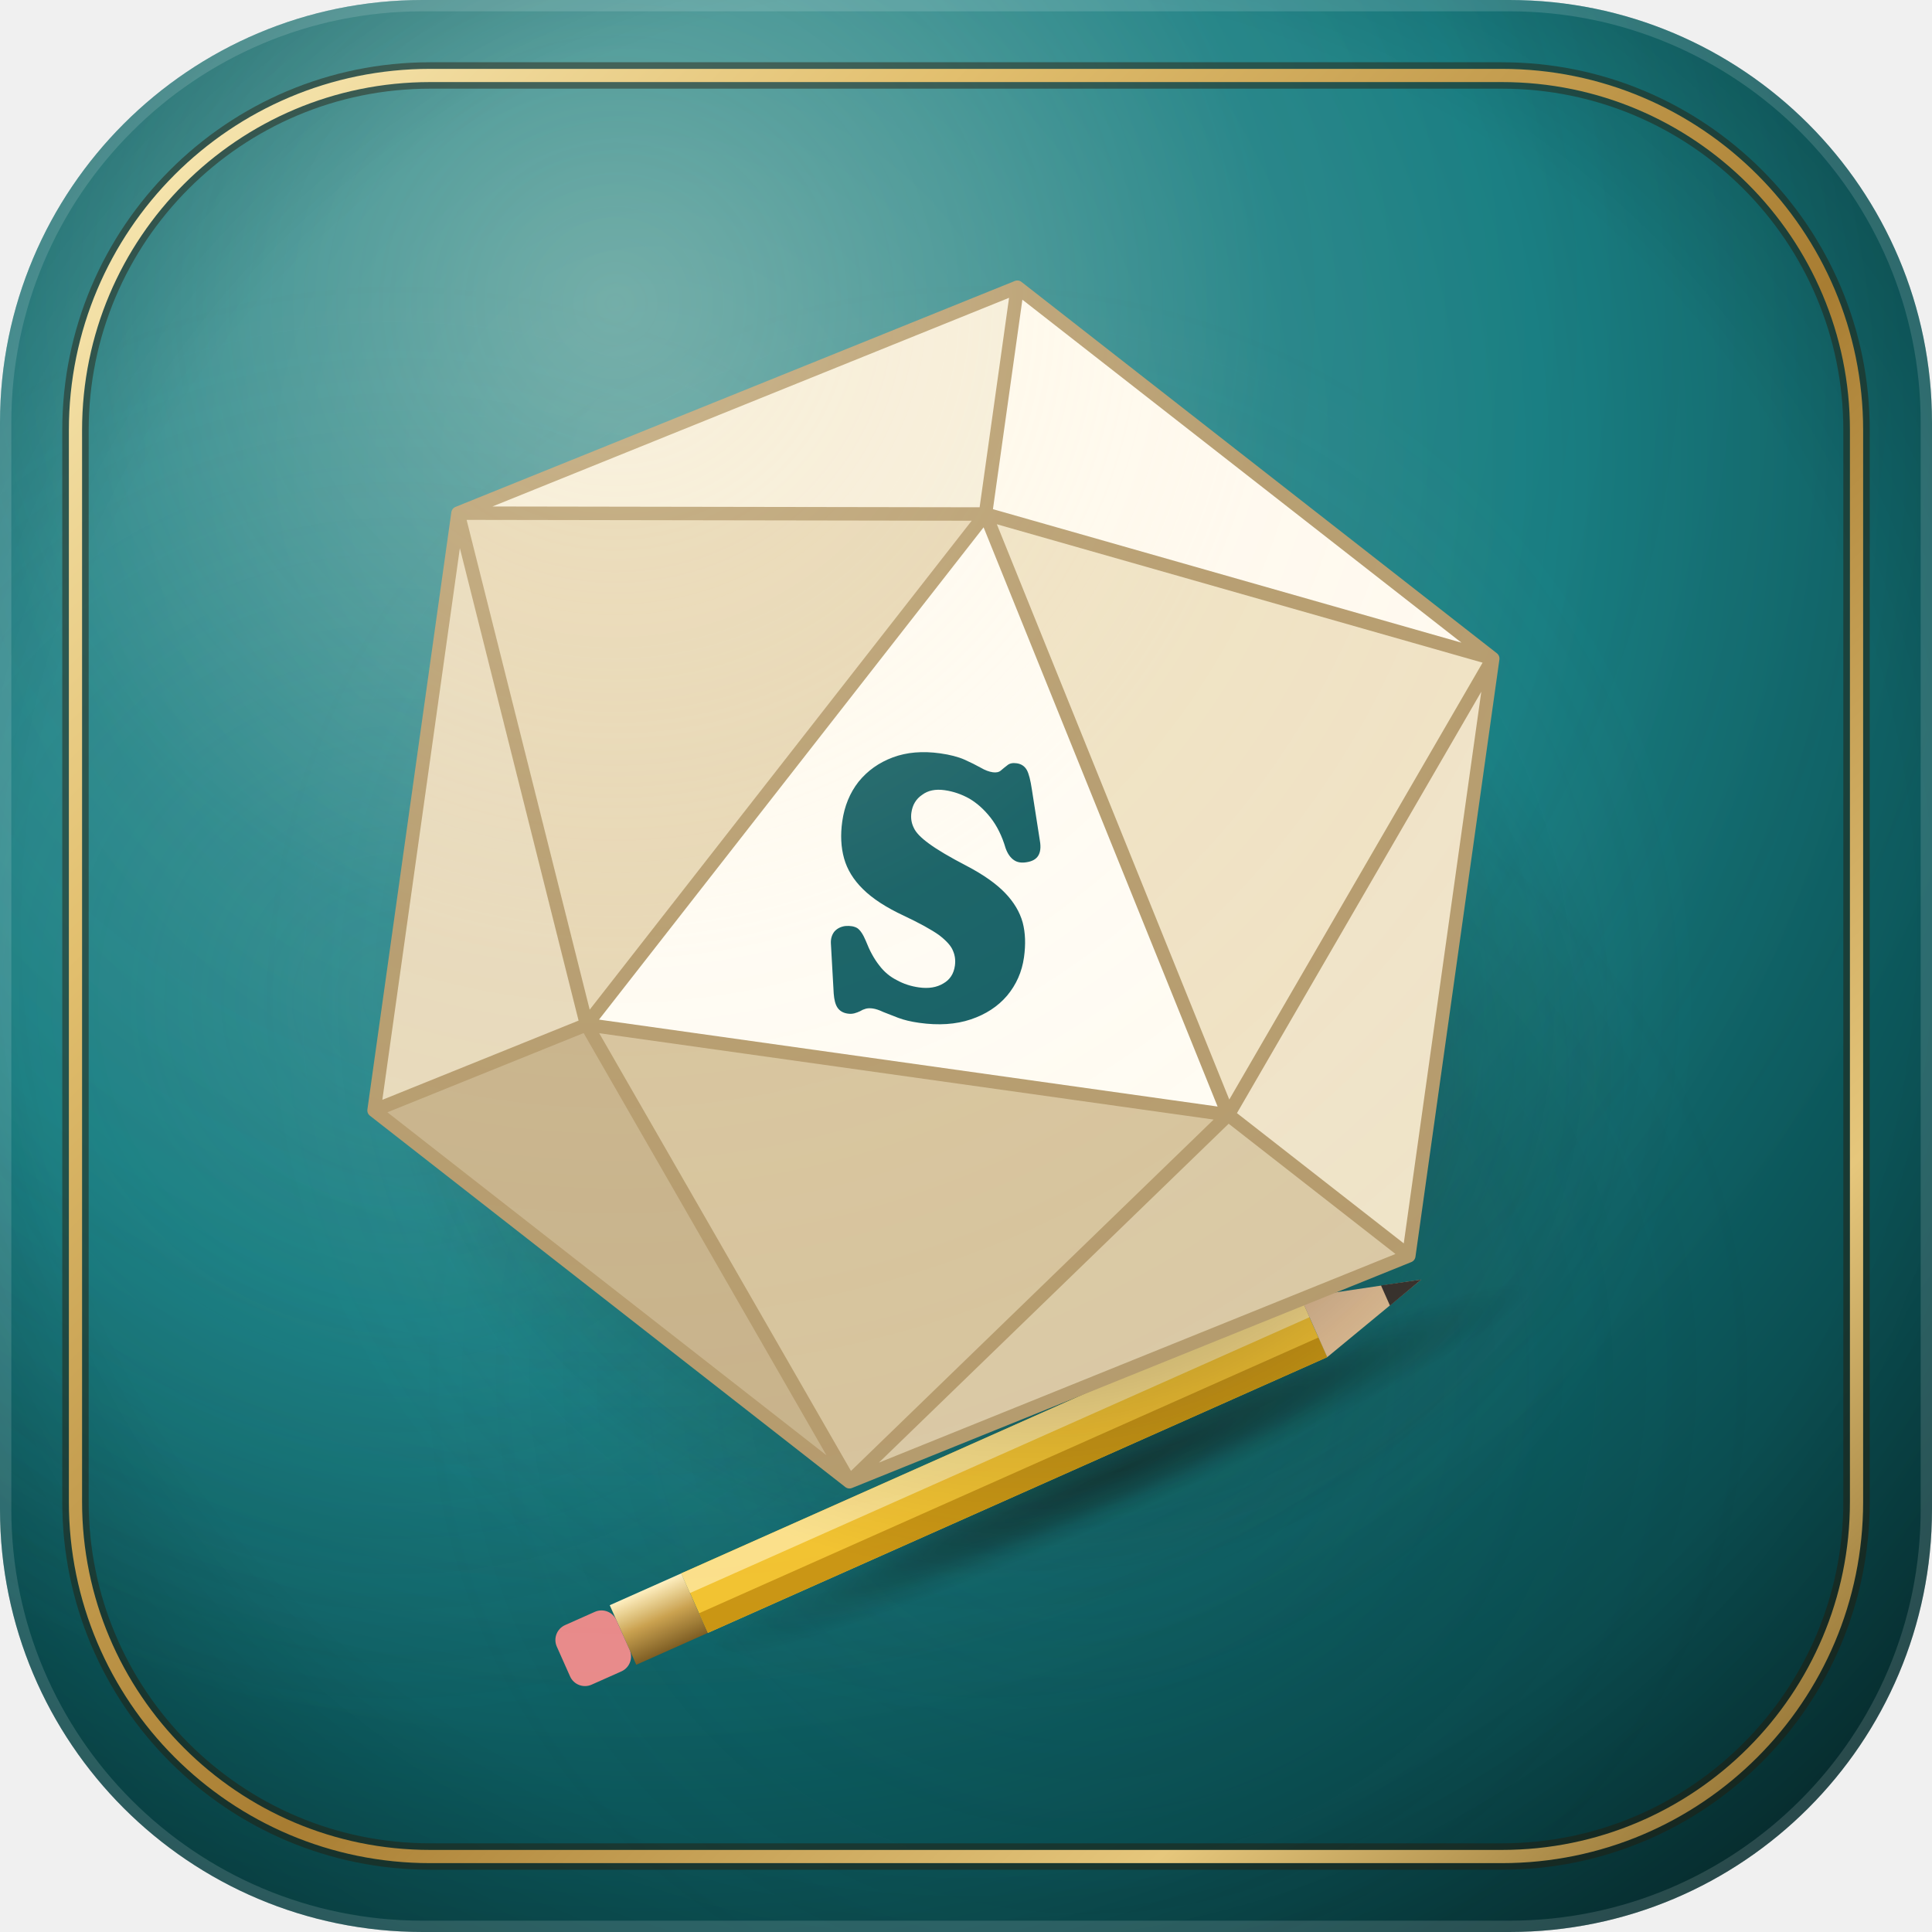
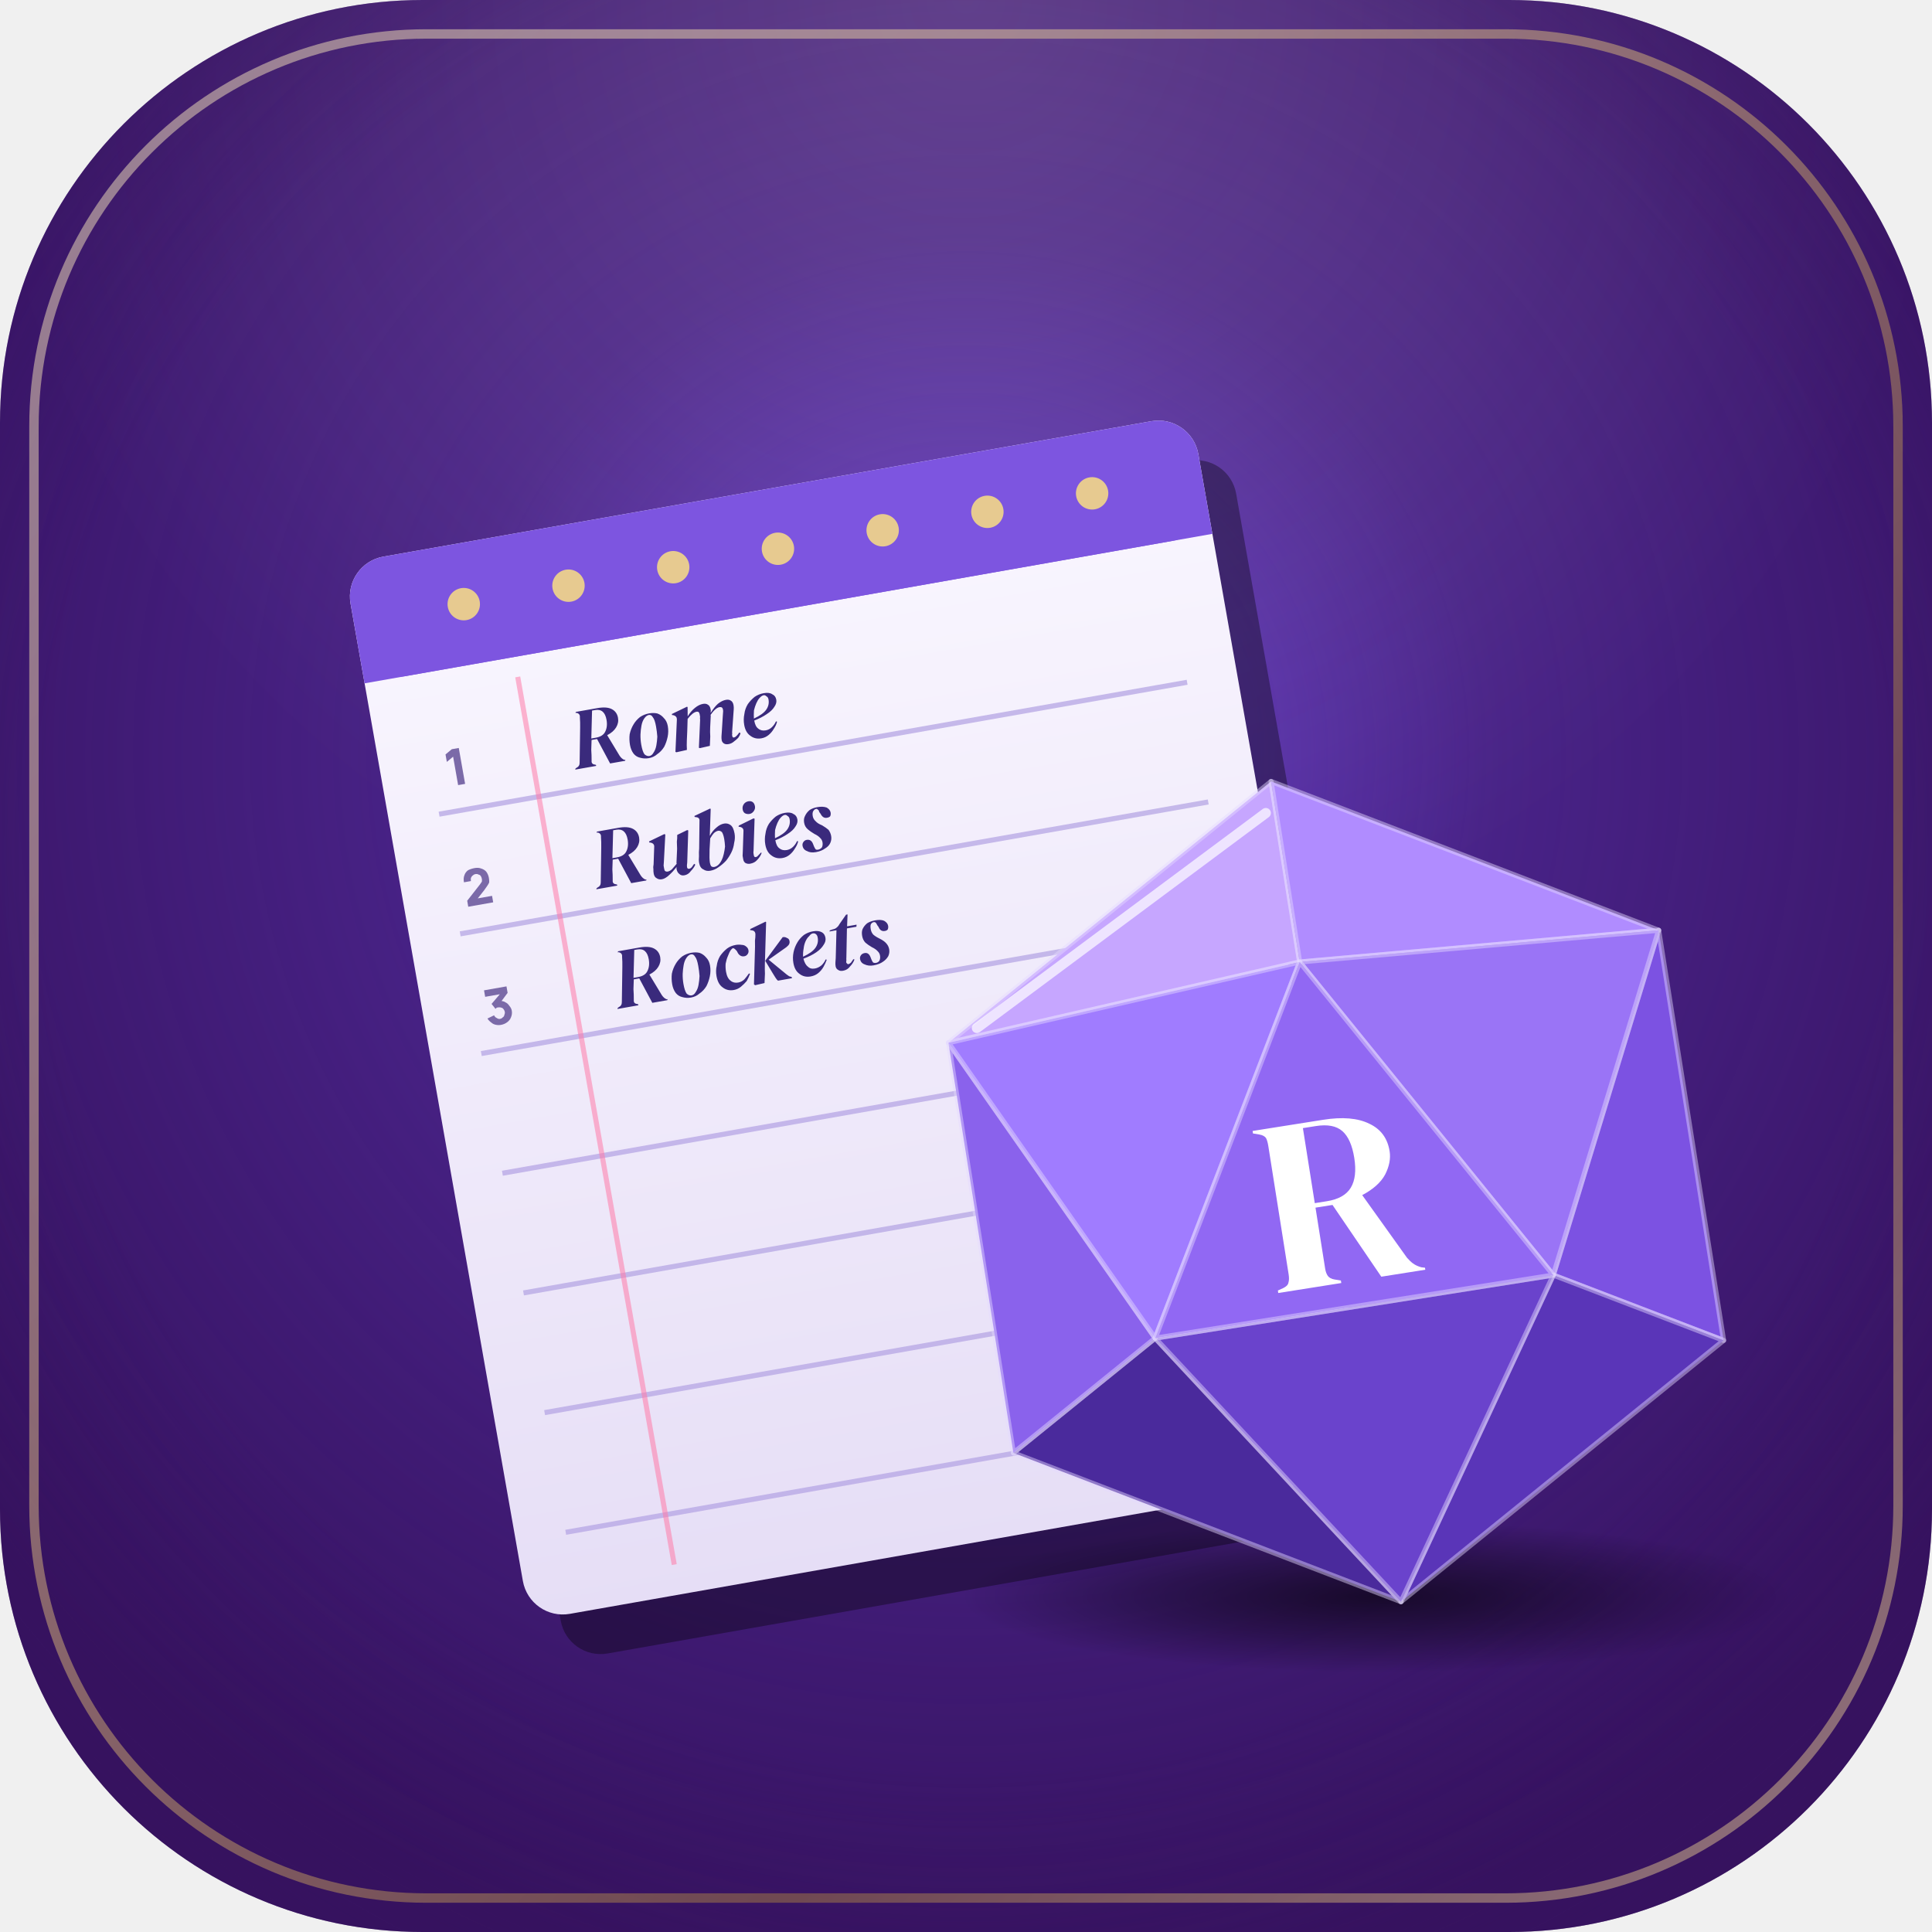
<svg xmlns="http://www.w3.org/2000/svg" viewBox="0 0 512 512" width="512" height="512" role="img" aria-label="Scattergories app icon">
  <defs>
-     <radialGradient id="isca-sh" cx="0.5" cy="0.5" r="0.5">
-       <stop offset="0" stop-color="#0b0602" />
-       <stop offset="0.45" stop-color="#0b0602" stop-opacity="0.62" />
-       <stop offset="0.75" stop-color="#0b0602" stop-opacity="0.2" />
-       <stop offset="1" stop-color="#0b0602" stop-opacity="0" />
+     <linearGradient id="cgd" x1="0" y1="0" x2="1" y2="1">
+       <stop offset="0" stop-color="#fbeec8" />
+       <stop offset="0.45" stop-color="#d9b676" />
+       <stop offset="0.7" stop-color="#a77d41" />
+       <stop offset="1" stop-color="#f0d9a6" />
+     </linearGradient>
+     <radialGradient id="csh" cx="0.5" cy="0.5" r="0.5">
+       <stop offset="0" stop-color="#000" stop-opacity="0.62" />
+       <stop offset="0.55" stop-color="#000" stop-opacity="0.3" />
+       <stop offset="1" stop-color="#000" stop-opacity="0" />
    </radialGradient>
-     <linearGradient id="isca-fer" x1="0" y1="0" x2="0" y2="1">
-       <stop offset="0" stop-color="#fff0c0" />
-       <stop offset="0.5" stop-color="#c9a14f" />
-       <stop offset="1" stop-color="#7d5d22" />
-     </linearGradient>
-     <radialGradient id="isca-fld" cx="0.34" cy="0.24" r="0.95">
-       <stop offset="0" stop-color="#419599" />
-       <stop offset="0.48" stop-color="#117a7f" />
-       <stop offset="1" stop-color="#073133" />
+     <radialGradient id="cspot" cx="256" cy="200" r="330" gradientUnits="userSpaceOnUse">
+       <stop offset="0" stop-color="#6c43d6" stop-opacity="0.95" />
+       <stop offset="0.42" stop-color="#6c43d6" stop-opacity="0.34" />
+       <stop offset="1" stop-color="#6c43d6" stop-opacity="0" />
    </radialGradient>
-     <radialGradient id="isca-gl4d9b9f018" cx="0.5" cy="0.5" r="0.5">
-       <stop offset="0" stop-color="#4d9b9f" stop-opacity="0.18" />
-       <stop offset="0.5" stop-color="#4d9b9f" stop-opacity="0.08" />
-       <stop offset="1" stop-color="#4d9b9f" stop-opacity="0" />
+     <radialGradient id="ckey" cx="256" cy="0" r="264" gradientUnits="userSpaceOnUse">
+       <stop offset="0" stop-color="#fff4dc" stop-opacity="0.16" />
+       <stop offset="1" stop-color="#fff4dc" stop-opacity="0" />
    </radialGradient>
-     <radialGradient id="isca-gl093d40018" cx="0.5" cy="0.5" r="0.5">
-       <stop offset="0" stop-color="#093d40" stop-opacity="0.18" />
-       <stop offset="0.5" stop-color="#093d40" stop-opacity="0.08" />
-       <stop offset="1" stop-color="#093d40" stop-opacity="0" />
+     <radialGradient id="cvig" cx="256" cy="225.3" r="405.5" gradientUnits="userSpaceOnUse">
+       <stop offset="0" stop-color="#36125f" stop-opacity="0" />
+       <stop offset="0.6" stop-color="#36125f" stop-opacity="0" />
+       <stop offset="1" stop-color="#36125f" stop-opacity="0.85" />
    </radialGradient>
-     <radialGradient id="isca-lamp" cx="0.32" cy="0.16" r="0.75">
-       <stop offset="0" stop-color="#fff4d8" stop-opacity="0.3" />
-       <stop offset="0.45" stop-color="#fff4d8" stop-opacity="0.06" />
-       <stop offset="1" stop-color="#fff4d8" stop-opacity="0" />
-     </radialGradient>
-     <radialGradient id="isca-vig" cx="0.5" cy="0.48" r="0.78">
-       <stop offset="0" stop-color="#000" stop-opacity="0" />
-       <stop offset="0.62" stop-color="#000" stop-opacity="0" />
-       <stop offset="1" stop-color="#000" stop-opacity="0.38" />
-     </radialGradient>
-     <clipPath id="isca-rr">
+     <clipPath id="cclip">
      <rect width="512" height="512" rx="112" />
    </clipPath>
-     <linearGradient id="isca-brass" x1="0" y1="0" x2="1" y2="1">
-       <stop offset="0" stop-color="#fbefc0" />
-       <stop offset="0.25" stop-color="#e2bf6e" />
-       <stop offset="0.55" stop-color="#a87d32" />
-       <stop offset="0.8" stop-color="#e6c77c" />
-       <stop offset="1" stop-color="#7c5b1f" />
-     </linearGradient>
  </defs>
-   <g clip-path="url(#isca-rr)">
-     <rect width="512" height="512" fill="url(#isca-fld)" />
-     <circle cx="260.2" cy="265.2" r="190.3" fill="url(#isca-gl4d9b9f018)" />
-     <circle cx="288.3" cy="363.8" r="183.1" fill="url(#isca-gl093d40018)" />
-     <circle cx="105.5" cy="265.4" r="190.2" fill="url(#isca-gl4d9b9f018)" />
-     <g transform="translate(256 256) scale(1.08) translate(-256 -256)">
-       <g transform="translate(280 372) rotate(-24) scale(1.6)">
-         <ellipse cx="6" cy="8" rx="69.2" ry="6.7" fill="url(#isca-sh)" opacity="0.45" />
-         <rect x="-62" y="-5" width="104" height="10" fill="#f2c230" />
-         <rect x="-62" y="-5" width="104" height="3.3" fill="#fbe08a" />
-         <rect x="-62" y="1.7" width="104" height="3.3" fill="#c99512" />
-         <rect x="-74" y="-5" width="12" height="10" fill="url(#isca-fer)" />
-         <rect x="-84" y="-5" width="10" height="10" rx="2.5" fill="#e88a8a" />
-         <path d="M42-5L60 0 42 5Z" fill="#e8c49a" />
-         <path d="M54-1.7L60 0 54 1.7Z" fill="#3a3330" />
+   <rect width="512" height="512" rx="112" fill="#36125f" />
+   <rect width="512" height="512" rx="112" fill="url(#cspot)" />
+   <rect width="512" height="512" rx="112" fill="url(#ckey)" />
+   <g clip-path="url(#cclip)">
+     <g transform="translate(45.4 60.8) scale(1.342)">
+       <defs>
+         <linearGradient id="xpd" x1="0" y1="0" x2="0" y2="1">
+           <stop offset="0" stop-color="#faf7ff" />
+           <stop offset="1" stop-color="#e6def6" />
+         </linearGradient>
+         <linearGradient id="xgl" x1="0" y1="0" x2="1" y2="0">
+           <stop offset="0" stop-color="#fff" stop-opacity="0.1" />
+           <stop offset="0.5" stop-color="#fff" stop-opacity="0.22" />
+           <stop offset="1" stop-color="#fff" stop-opacity="0.06" />
+         </linearGradient>
+       </defs>
+       <g transform="translate(34 66) rotate(-10)">
+         <rect x="6" y="9" width="170" height="212" rx="8" fill="#000" opacity=".35" />
+         <rect width="170" height="212" rx="8" fill="url(#xpd)" />
+         <rect width="170" height="24" rx="8" fill="#7d55e0" />
+         <rect y="16" width="170" height="8" fill="#7d55e0" />
+         <circle cx="22" cy="12" r="3.2" fill="#e7ca90" />
+         <circle cx="43" cy="12" r="3.2" fill="#e7ca90" />
+         <circle cx="64" cy="12" r="3.2" fill="#e7ca90" />
+         <circle cx="85" cy="12" r="3.2" fill="#e7ca90" />
+         <circle cx="106" cy="12" r="3.2" fill="#e7ca90" />
+         <circle cx="127" cy="12" r="3.2" fill="#e7ca90" />
+         <circle cx="148" cy="12" r="3.2" fill="#e7ca90" />
+         <path d="M10 52H160M10 76H160M10 100H160M10 124H160M10 148H160M10 172H160M10 196H160" stroke="#b5a5e4" stroke-opacity=".75" />
+         <line x1="30" y1="28" x2="30" y2="206" stroke="#ff7aa8" stroke-opacity=".55" />
+         <path d="m16.1 47h-1.4v-5.7l-1.4 .8v-1.5l1.4-.8h1.4v7.2z" fill="#7b6aa8" />
+         <path d="m42.2 48h-4.2l.1-.2 .2-.1q.7-.2 .8-.9l.9-4.7q.2-1 .4-2.1 .2-1 .3-2 .2-.7-.5-1h-.2l.1-.2h4.3q1.9 0 2.8 .7 .9 .7 .9 1.9 0 1-.7 1.8-.7 .8-2 1.2l1.7 4.4q.3 .7 .8 1h.2l-.1 .2h-3l-1.7-5.2h-1.1q-.2 .9-.4 1.9-.1 1-.3 2.1-.2 .7 .5 .9l.2 .1v.2zm1.1-10.9-1.1 5.4h.9q1.4 0 2-.8 .7-.9 .7-2.3 0-2.3-1.9-2.3h-.6zm9.4 11.2q-.9 0-1.7-.4-.7-.3-1.1-1-.4-.8-.4-1.8 0-1.1 .3-2.1 .4-1 1.1-1.8 .6-.7 1.5-1.2 .9-.4 1.9-.4 .9 0 1.6 .3 .7 .4 1.1 1.1 .5 .7 .5 1.7 0 1.1-.4 2.1-.4 1-1 1.8-.7 .8-1.6 1.2-.8 .5-1.8 .5zm.2-.4q.5 0 .9-.5 .5-.5 .8-1.3 .3-.8 .5-1.7 .1-1 .1-2 0-1.4-.3-1.9-.2-.6-.7-.6-.5 0-1 .5-.5 .5-.8 1.3-.3 .8-.5 1.7-.2 1-.2 2 0 1.4 .3 2 .4 .5 .9 .5zm7.5 .1-2.1 .1-.2-.1 1.4-6.3q.1-.6-.5-.9l-.3-.1v-.2l3.2-.9 .1 .1-.3 1.8q.8-.9 1.7-1.4 .9-.5 1.7-.5 .6 0 .9 .3 .4 .3 .4 1 0 .2 0 .3-.1 .2-.1 .4 .9-1 1.7-1.5 .9-.5 1.7-.5 .6 0 .9 .3 .4 .3 .4 1 0 .4-.1 .8-.1 .4-.2 .8l-.9 3.6q0 .3-.1 .5 0 .1 0 .3 0 .3 .3 .3 .2 0 .5-.2 .3-.2 .7-.6l.2 .2q-.2 .4-.6 .8-.4 .3-1 .6-.5 .3-1.1 .3-.6 0-.9-.3-.3-.3-.3-.7 0-.4 .1-.8 .1-.4 .2-.8l.7-2.9q.1-.4 .2-.8 .1-.3 .1-.6 0-.6-.6-.6-.8 0-2 1.2 0 0 0 .1 0 0 0 .1l-.5 2.2q-.2 .9-.3 1.8-.2 .9-.4 1.8l-2 .1-.2-.1 1.2-5.4q0-.3 .1-.6 0-.3 0-.5 0-.6-.5-.6-.8 0-2 1.1l-.5 2.4q-.2 .9-.4 1.8-.2 .9-.3 1.8zm14.9 .3q-1.3 0-2.1-.9-.8-.8-.8-2.3 0-1.1 .4-2.1 .3-1 1-1.8 .7-.7 1.6-1.2 .9-.4 1.9-.4 1.1 0 1.6 .5 .6 .4 .6 1.2 0 .7-.6 1.3-.6 .7-1.8 1.2-1.1 .5-2.6 .8 0 1.2 .5 1.7 .5 .6 1.4 .6 .7 0 1.3-.4 .6-.4 1-1l.2 .1q-.3 .7-.9 1.3-.5 .6-1.2 1-.7 .4-1.5 .4zm1.9-8.3q-.4 0-.9 .4-.4 .3-.8 .9-.4 .6-.7 1.3-.2 .8-.3 1.6 1.9-.5 2.7-1.3 .8-.8 .8-1.9 0-.5-.3-.7-.2-.3-.5-.3z" fill="#3a2a7c" />
+         <path d="m17.5 71h-5v-1.2l3-2.7q.3-.3 .5-.5 .1-.3 .1-.5 0-.4-.1-.6-.1-.3-.4-.4-.2-.2-.6-.2-.3 0-.6 .2-.2 .1-.4 .4-.1 .3-.1 .6h-1.4q0-.8 .3-1.3 .3-.6 .9-.9 .6-.2 1.4-.2 .7 0 1.2 .3 .6 .3 .9 .8 .3 .6 .3 1.3 0 .5-.1 .9-.2 .3-.5 .6-.3 .3-.7 .7l-1.9 1.7-.2-.3h3.4v1.3z" fill="#7b6aa8" />
+         <path d="m42.2 72h-4.2l.1-.2 .2-.1q.7-.2 .8-.9l.9-4.7q.2-1 .4-2.1 .2-1 .3-2 .2-.7-.5-1h-.2l.1-.2h4.3q1.9 0 2.8 .7 .9 .7 .9 1.9 0 1-.7 1.8-.7 .8-2 1.2l1.7 4.4q.3 .7 .8 1h.2l-.1 .2h-3l-1.7-5.2h-1.1q-.2 .9-.4 1.9-.1 1-.3 2.1-.2 .7 .5 .9l.2 .1v.2zm1.1-10.9-1.1 5.4h.9q1.4 0 2-.8 .7-.9 .7-2.3 0-2.3-1.9-2.3h-.6zm7.8 11.2q-.6 0-1-.4-.4-.3-.4-1 0-.4 .1-.9 0-.4 .2-.9l.7-3.3q.2-.7-.5-1l-.3-.1v-.2l3.2-.9 .2 .1-1.2 5.2q-.1 .4-.2 .8 0 .3 0 .6 0 .4 .1 .5 .2 .2 .5 .2 .4 0 .9-.3 .4-.3 1.1-.9 0-.1 0-.2l.6-2.7q.1-.7 .2-1.4 .2-.6 .3-1.3l2.1-.6 .2 .1-1.3 6.2q-.2 .6-.2 .9 0 .4 .4 .4 .2 0 .5-.2 .2-.2 .6-.6l.2 .2q-.4 .6-1.1 1.1-.6 .6-1.4 .6-.6 0-.9-.4-.4-.4-.4-1.1 0-.2 .1-.4-.9 .8-1.7 1.3-.9 .6-1.6 .6zm9.7 0q-.8 0-1.3-.5-.6-.4-.6-1.4 0-.6 .2-1.3 .1-.8 .3-1.5l1-5.3q.2-.7-.5-.9l-.3-.1v-.2l3.3-.9 .1 .1-1.1 5.2q.7-.9 1.6-1.4 .8-.5 1.6-.5 .7 0 1.2 .5 .5 .5 .5 1.8 0 .9-.4 1.8-.3 1-.9 1.8-.6 .8-1.3 1.4-.8 .6-1.7 1-.8 .4-1.7 .4zm.2-1.6q0 .4 .1 .7 .2 .3 .6 .3 .9 0 1.7-1.1 .3-.4 .6-1.1 .3-.7 .5-1.4 .1-.8 .1-1.5 0-.9-.2-1.4-.3-.4-.7-.4-.4 0-.9 .3-.4 .3-.9 .9l-.5 2.1q-.2 1-.3 1.6-.1 .7-.1 1zm9.4-8.1q-.5 0-.9-.3-.3-.3-.3-.8 0-.6 .4-1 .4-.4 1-.4 .5 0 .8 .3 .3 .3 .3 .9 0 .5-.4 .9-.4 .4-.9 .4zm-1.6 9.7q-.5 0-.9-.3-.3-.3-.3-.8 0-.3 0-.7 .1-.5 .2-.9l.8-3.8q.2-.7-.5-1l-.3-.1 .1-.2 3.1-.9 .2 .1-1.3 6.2q-.1 .3-.1 .5 0 .2 0 .4 0 .4 .3 .4 .3 0 .5-.2 .3-.2 .7-.5l.1 .1q-.4 .7-1.1 1.2-.6 .5-1.5 .5zm6.5 0q-1.3 0-2.1-.9-.8-.8-.8-2.3 0-1.1 .4-2.1 .3-1 1-1.8 .7-.7 1.6-1.2 .9-.4 1.9-.4 1.1 0 1.6 .5 .6 .4 .6 1.2 0 .7-.6 1.3-.6 .7-1.8 1.2-1.1 .5-2.6 .8 0 1.2 .5 1.7 .5 .6 1.4 .6 .7 0 1.3-.4 .6-.4 1-1l.2 .1q-.3 .7-.9 1.3-.5 .6-1.2 1-.7 .4-1.5 .4zm1.9-8.3q-.4 0-.9 .4-.4 .3-.8 .9-.4 .6-.7 1.3-.2 .8-.3 1.6 1.9-.5 2.7-1.3 .8-.8 .8-1.9 0-.5-.3-.7-.2-.3-.5-.3zm4.8 8.3q-1.1 0-1.7-.5-.7-.4-.7-1.2 0-.4 .3-.7 .3-.3 .7-.3 .9 0 1.1 1l.1 .5q.1 .4 .2 .6 .1 .2 .5 .2 .4 0 .8-.3 .3-.4 .3-1 0-.5-.3-.9-.3-.5-1-1-.7-.6-1.1-1.1-.5-.6-.5-1.4 0-.8 .4-1.3 .4-.6 1.1-1 .7-.3 1.6-.3 1.1 0 1.8 .4 .6 .5 .6 1.1 0 .4-.2 .7-.2 .2-.7 .2-.8 0-1.1-1l-.2-.4q0-.4-.2-.5-.1-.2-.3-.2-.3 0-.6 .3-.3 .3-.3 1 0 .6 .4 1.1 .3 .5 1.1 1 .7 .6 1.1 1.1 .3 .6 .3 1.3 0 .7-.4 1.3-.4 .6-1.2 .9-.8 .4-1.9 .4z" fill="#3a2a7c" />
+         <path d="m14.8 95.1q-.5 0-1-.2-.5-.2-.8-.6-.4-.4-.6-.9l1.4-.4q.1 .4 .4 .6 .3 .3 .6 .3 .4 0 .6-.2 .3-.1 .4-.4 .2-.3 .2-.6 0-.4-.3-.8-.4-.3-.9-.3-.1 0-.2 0-.2 .1-.3 .2l-.6-1.1 2.3-1.9 .1 .3h-3.4v-1.3h4.5v1.3l-1.8 1.7v-.4q.7 .1 1.1 .5 .4 .3 .6 .8 .3 .5 .3 1 0 .7-.4 1.3-.3 .5-.9 .8-.6 .3-1.3 .3z" fill="#7b6aa8" />
+         <path d="m42.2 96h-4.2l.1-.2 .2-.1q.7-.2 .8-.9l.9-4.7q.2-1 .4-2.1 .2-1 .3-2 .2-.7-.5-1h-.2l.1-.2h4.3q1.9 0 2.8 .7 .9 .7 .9 1.9 0 1-.7 1.8-.7 .8-2 1.2l1.7 4.4q.3 .7 .8 1h.2l-.1 .2h-3l-1.7-5.2h-1.1q-.2 .9-.4 1.9-.1 1-.3 2.1-.2 .7 .5 .9l.2 .1v.2zm1.1-10.9-1.1 5.4h.9q1.4 0 2-.8 .7-.9 .7-2.3 0-2.3-1.9-2.3h-.6zm9.4 11.2q-.9 0-1.7-.4-.7-.3-1.1-1-.4-.8-.4-1.8 0-1.1 .3-2.1 .4-1 1.1-1.8 .6-.7 1.5-1.2 .9-.4 1.9-.4 .9 0 1.6 .3 .7 .4 1.1 1.1 .5 .7 .5 1.7 0 1.1-.4 2.1-.4 1-1 1.8-.7 .8-1.6 1.2-.8 .5-1.8 .5zm.2-.4q.5 0 .9-.5 .5-.5 .8-1.3 .3-.8 .5-1.7 .1-1 .1-2 0-1.4-.3-1.9-.2-.6-.7-.6-.5 0-1 .5-.5 .5-.8 1.3-.3 .8-.5 1.7-.2 1-.2 2 0 1.4 .3 2 .4 .5 .9 .5zm8.4 .4q-1.3 0-2.1-.9-.8-.8-.8-2.4 0-1.1 .4-2 .3-1 1-1.8 .7-.7 1.6-1.2 .8-.4 1.8-.4 .6 0 1.2 .2 .5 .1 .8 .5 .3 .3 .3 .8 0 .4-.3 .7-.3 .3-.7 .3-.5 0-.8-.3-.3-.3-.4-.7l-.1-.3q-.3-.5-.5-.6-.1-.2-.6 .2-.4 .4-.8 1.1-.4 .6-.7 1.4-.2 .8-.2 1.6 0 1.3 .6 1.9 .5 .6 1.4 .6 .7 0 1.3-.4 .5-.4 1.1-1l.2 .1q-.4 .7-.9 1.3-.6 .5-1.3 .9-.7 .4-1.5 .4zm6.2-.3-1.9 .1-.2-.2 1.5-7.3q.1-.6 .2-1.2 .2-.6 .3-1.2 .1-.7-.6-.9l-.3-.1 .1-.2 3.2-.9 .1 .1-1.7 8.2q-.2 1-.3 1.8-.2 .9-.4 1.8zm5.5 0h-2.8q-.2-.2-.4-.7-.2-.5-.4-1l-1-2.6 4.2-4q.5 0 .8 .3 .4 .2 .4 .7 0 .5-.4 .8-.4 .3-.9 .5l-3.4 1.6 3 3.5q.2 .2 .4 .4 .1 .1 .4 .2l.1 .1v.2zm3.7 .3q-1.3 0-2.1-.9-.8-.8-.8-2.3 0-1.1 .4-2.1 .4-1 1.1-1.8 .6-.7 1.5-1.2 .9-.4 1.9-.4 1.1 0 1.7 .5 .5 .4 .5 1.2 0 .7-.6 1.3-.6 .7-1.7 1.2-1.1 .5-2.7 .8 .1 1.2 .6 1.7 .4 .6 1.3 .6 .7 0 1.4-.4 .6-.4 1-1l.2 .1q-.4 .7-.9 1.3-.5 .6-1.2 1-.7 .4-1.6 .4zm1.9-8.3q-.4 0-.8 .4-.5 .3-.9 .9-.4 .6-.6 1.3-.3 .8-.4 1.6 1.9-.5 2.7-1.3 .8-.8 .8-1.9 0-.5-.2-.7-.2-.3-.6-.3zm4.6 8.3q-.6 0-.9-.3-.4-.3-.4-.8 0-.4 .1-.8 .1-.4 .2-.8l1.1-5.4h-1.4l.1-.2 .6-.1q.5 0 .8-.2 .4-.2 .7-.6l1.6-1.6h.3l-.5 2.3h1.9l-.1 .4h-1.9l-1.1 5.6q-.1 .4-.1 .6-.1 .2-.1 .4 0 .1 .1 .2 .1 .2 .2 .2 .3 0 .6-.2 .2-.2 .6-.6l.2 .1q-.4 .7-1.1 1.2-.6 .6-1.5 .6zm6.1 0q-1 0-1.7-.5-.7-.4-.7-1.2 0-.4 .3-.7 .3-.3 .8-.3 .8 0 1 1l.1 .5q.1 .4 .2 .6 .2 .2 .6 .2 .4 0 .7-.3 .3-.4 .3-1 0-.5-.3-.9-.3-.5-1-1-.7-.6-1.1-1.1-.4-.6-.4-1.4 0-.8 .3-1.3 .4-.6 1.1-1 .7-.3 1.7-.3 1.1 0 1.7 .4 .6 .5 .6 1.1 0 .4-.2 .7-.2 .2-.6 .2-.9 0-1.1-1l-.2-.4q-.1-.4-.2-.5-.1-.2-.4-.2-.3 0-.6 .3-.2 .3-.2 1 0 .6 .3 1.1 .4 .5 1.1 1 .8 .6 1.1 1.1 .4 .6 .4 1.3 0 .7-.4 1.3-.5 .6-1.2 .9-.8 .4-2 .4z" fill="#3a2a7c" />
      </g>
-       <g transform="translate(248,236) rotate(8)">
-         <ellipse cx="23.7" cy="38.5" rx="152.1" ry="128.5" fill="url(#isca-sh)" opacity="0.5" />
-         <polygon points="0 -148 128.2 -74 0 -91.8" fill="#fffaf0" />
-         <polygon points="128.2 -74 128.2 74 79.5 45.9" fill="#efe3c8" />
-         <polygon points="128.2 74 0 148 79.5 45.9" fill="#d9c8a4" />
-         <polygon points="0 148 -128.2 74 -79.5 45.9" fill="#c7b28a" />
-         <polygon points="-128.2 74 -128.2 -74 -79.5 45.9" fill="#e7d9bb" />
-         <polygon points="-128.2 -74 0 -148 0 -91.8" fill="#f6eedb" />
-         <polygon points="0 -91.8 79.5 45.9 128.2 -74" fill="#efe2c4" />
-         <polygon points="79.5 45.9 -79.5 45.9 0 148" fill="#d6c39c" />
-         <polygon points="-79.5 45.9 0 -91.8 -128.2 -74" fill="#e6d6b4" />
-         <polygon points="0 -91.8 79.5 45.9 -79.5 45.9" fill="#fffcf4" />
-         <path d="M0 -148L128.2 -74L128.2 74L0 148L-128.2 74L-128.2 -74ZM0 -91.8L79.5 45.9M79.5 45.9L-79.5 45.9M-79.5 45.9L0 -91.8M0 -148L0 -91.8M128.2 -74L79.5 45.9M128.2 74L79.5 45.9M0 148L-79.5 45.9M-128.2 74L-79.5 45.9M-128.2 -74L0 -91.8M128.2 -74L0 -91.8M128.2 -74L79.5 45.9M0 148L79.5 45.9M0 148L-79.5 45.9M-128.2 -74L-79.5 45.9M-128.2 -74L0 -91.8" fill="none" stroke="#b49a6c" stroke-width="3.3" stroke-linejoin="round" />
-         <path d="m1.3 34.1q-3.1 0-5.3-.5-2.2-.5-3.8-.9-1.6-.5-2.7-.5-1 0-1.7 .3-.7 .3-1.3 .8-.6 .4-1.3 .7-.7 .3-1.6 .3-1.7 0-2.7-1.1-.9-1-1.4-3.3l-2.4-12.1q-.3-1.6 .4-2.9 .8-1.3 2.5-1.8 1.8-.4 3 .1 1.2 .6 2.5 2.8 1.9 3.4 4.1 5.5 2.1 2.1 4.8 3 2.6 1 5.6 1 3.6 0 5.8-1.8 2.2-1.7 2.2-4.7 0-2-1-3.6-.9-1.6-3.9-3.3-3.1-1.6-9.2-3.5-6.9-2.1-10.9-5.1-3.9-2.9-5.6-6.8-1.7-3.9-1.7-8.9 0-5.7 2.6-10.2 2.7-4.5 7.5-7.1 4.8-2.6 11.4-2.6 3.6 0 6.1 .7 2.4 .7 4.2 1.4 1.7 .7 3.1 .7 1.3 0 1.9-.7 .7-.8 1.4-1.5 .7-.8 2.2-.8 1.7 0 2.7 1.3 .9 1.2 1.9 4.6l3.7 12.2q.7 2.2 .1 3.6-.6 1.4-2.6 2-1.9 .6-3.2-.1-1.4-.7-2.4-2.6-1.9-4.2-4.7-6.9-2.7-2.6-5.8-3.9-3.1-1.2-6.3-1.2-3.4 0-5.3 1.9-2 1.8-2 4.7 0 2 1.1 3.6 1 1.6 4.2 3.3 3.3 1.8 10.1 4.2 6.4 2.3 10.1 5.2 3.7 2.9 5.3 6.6 1.5 3.6 1.5 8.4 0 5.4-2.8 9.9-2.8 4.4-8 7-5.2 2.6-12.4 2.6z" fill="#0f5c62" />
+       <ellipse cx="238" cy="270" rx="82" ry="15" fill="url(#csh)" />
+       <g transform="rotate(-9 230 190)">
+         <polygon points="230,144.1 159,149 230,108" fill="#c6a6ff" stroke="#e6d9ff" stroke-opacity=".45" stroke-linejoin="round" />
+         <polygon points="230,144.1 230,108 301,149" fill="#b08cff" stroke="#e6d9ff" stroke-opacity=".45" stroke-linejoin="round" />
+         <polygon points="269.8,213 301,149 301,231" fill="#7c52e2" stroke="#e6d9ff" stroke-opacity=".45" stroke-linejoin="round" />
+         <polygon points="269.8,213 301,231 230,272" fill="#5a35b8" stroke="#e6d9ff" stroke-opacity=".45" stroke-linejoin="round" />
+         <polygon points="190.2,213 230,272 159,231" fill="#4a2a9c" stroke="#e6d9ff" stroke-opacity=".45" stroke-linejoin="round" />
+         <polygon points="190.2,213 159,231 159,149" fill="#8a62ec" stroke="#e6d9ff" stroke-opacity=".45" stroke-linejoin="round" />
+         <polygon points="230,144.1 269.8,213 301,149" fill="#9a74f6" stroke="#e6d9ff" stroke-opacity=".45" stroke-linejoin="round" />
+         <polygon points="269.8,213 190.2,213 230,272" fill="#6a43cc" stroke="#e6d9ff" stroke-opacity=".45" stroke-linejoin="round" />
+         <polygon points="190.2,213 230,144.1 159,149" fill="#a07cff" stroke="#e6d9ff" stroke-opacity=".45" stroke-linejoin="round" />
+         <polygon points="230,144.1 269.8,213 190.2,213" fill="#9168f3" stroke="#e6d9ff" stroke-opacity=".45" stroke-linejoin="round" />
+         <path d="m228.2 208h-12.6v-.5l1.1-.3q1-.3 1.2-.9 .3-.6 .3-1.6v-25.7q0-1-.2-1.6-.3-.6-1.2-.9l-1.2-.4v-.5h14.1q5.8 0 8.9 2.2 3.1 2.1 3.1 6 0 2.2-1.6 4.4-1.6 2.1-5.1 3.3l6.8 13.6q.5 .8 1 1.3 .6 .6 1.5 1l.7 .2v.4h-8.8l-7.3-15.5h-3.4v12.2q0 .9 .3 1.5 .3 .6 1.2 .9l1.2 .4v.5zm-2.7-31.4v15h2.4q3.5 0 5.1-1.9 1.6-1.9 1.6-5.7 0-3.8-1.5-5.6-1.5-1.8-5-1.8h-2.6z" fill="#fff" />
+         <path d="M165 147L228 114" stroke="#fff" stroke-opacity=".7" stroke-width="2" stroke-linecap="round" />
      </g>
    </g>
-     <rect width="512" height="512" fill="url(#isca-lamp)" />
-     <rect width="512" height="512" fill="url(#isca-vig)" />
-     <rect x="20" y="20" width="472" height="472" rx="94" fill="none" stroke="#2a1a08" stroke-opacity=".45" stroke-width="7" />
-     <rect x="20" y="20" width="472" height="472" rx="94" fill="none" stroke="url(#isca-brass)" stroke-width="3.5" />
-     <rect x="1.5" y="1.5" width="509" height="509" rx="110.5" fill="none" stroke="#fff" stroke-opacity=".14" stroke-width="3" />
  </g>
+   <rect width="512" height="512" rx="112" fill="url(#cvig)" />
+   <rect x="9" y="9" width="494" height="494" rx="104" fill="none" stroke="url(#cgd)" stroke-opacity=".5" stroke-width="2.5" />
</svg>
